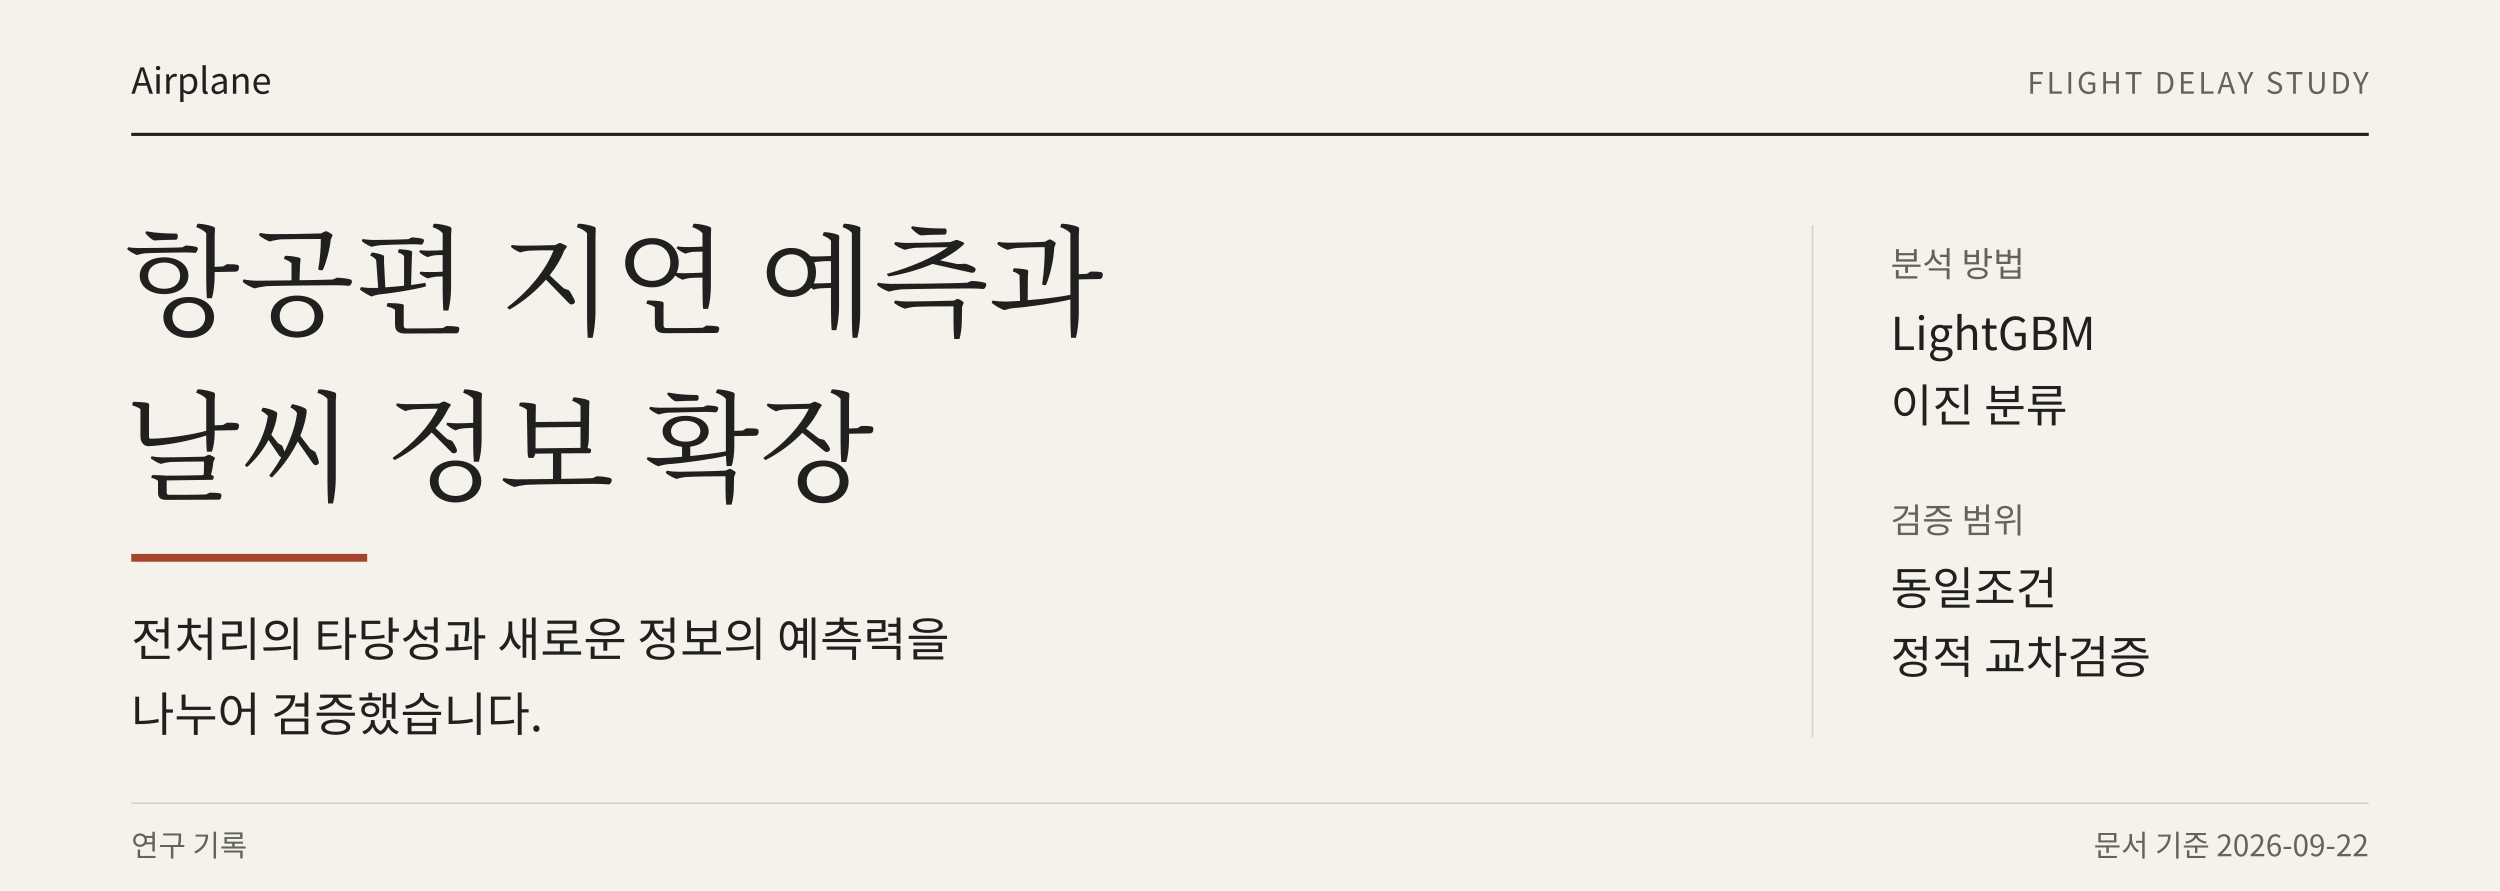
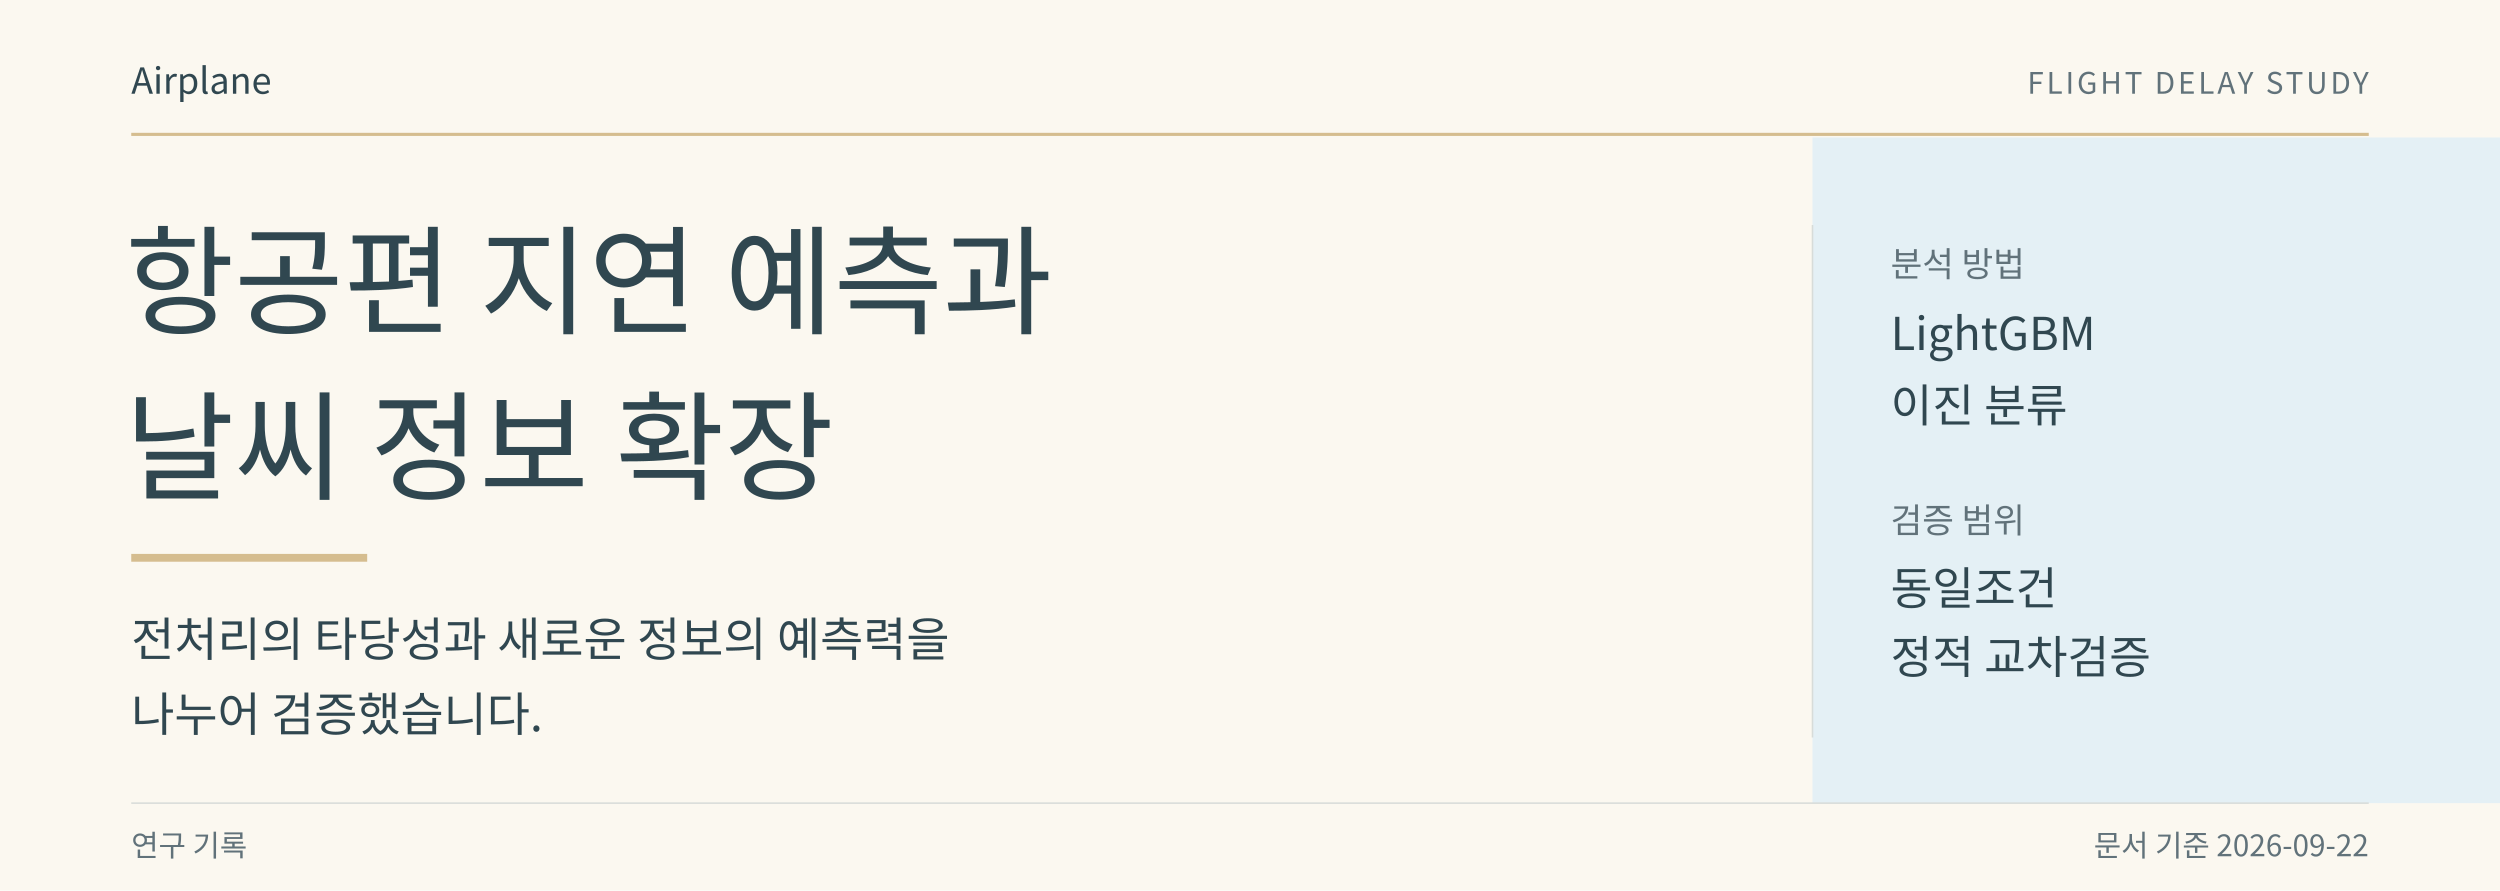
<svg xmlns="http://www.w3.org/2000/svg" width="1600" height="570" viewBox="0 0 1600 570" role="img" aria-labelledby="title desc">
-   <rect width="1600" height="570" fill="#F5F2EB" />
-   <text x="84" y="60" fill="#20201E" font-family="Noto Sans CJK KR, Malgun Gothic, Apple SD Gothic Neo, sans-serif" font-size="23" font-weight="500" text-anchor="start" style="font-variant-numeric:tabular-nums">Airplane</text>
-   <text x="1516" y="60" fill="#62635D" font-family="Noto Sans CJK KR, Malgun Gothic, Apple SD Gothic Neo, sans-serif" font-size="19" font-weight="400" text-anchor="end" style="font-variant-numeric:tabular-nums" letter-spacing="1.8">FLIGHT DELAY STUDY</text>
-   <line x1="84" y1="86" x2="1516" y2="86" stroke="#20201E" stroke-width="2" />
-   <text x="80" y="208" fill="#20201E" font-family="Noto Serif CJK KR, Nanum Myeongjo, Batang, serif" font-size="76" font-weight="500" text-anchor="start" style="font-variant-numeric:tabular-nums">항공편 지연 예측과</text>
-   <text x="80" y="314" fill="#20201E" font-family="Noto Serif CJK KR, Nanum Myeongjo, Batang, serif" font-size="76" font-weight="500" text-anchor="start" style="font-variant-numeric:tabular-nums">날씨 정보 확장</text>
-   <line x1="84" y1="357" x2="235" y2="357" stroke="#A5442B" stroke-width="5" />
-   <text x="84" y="420" fill="#20201E" font-family="Noto Sans CJK KR, Malgun Gothic, Apple SD Gothic Neo, sans-serif" font-size="30" font-weight="400" text-anchor="start" style="font-variant-numeric:tabular-nums">전처리의 타당성과 새로운 정보의 예측력을</text>
-   <text x="84" y="468" fill="#20201E" font-family="Noto Sans CJK KR, Malgun Gothic, Apple SD Gothic Neo, sans-serif" font-size="30" font-weight="400" text-anchor="start" style="font-variant-numeric:tabular-nums">나누어 검증했습니다.</text>
-   <line x1="1160" y1="144" x2="1160" y2="472" stroke="#D4D1C8" stroke-width="1" />
-   <text x="1210" y="177" fill="#62635D" font-family="Noto Sans CJK KR, Malgun Gothic, Apple SD Gothic Neo, sans-serif" font-size="22" font-weight="400" text-anchor="start" style="font-variant-numeric:tabular-nums">분석 방법</text>
-   <text x="1210" y="224" fill="#20201E" font-family="Noto Sans CJK KR, Malgun Gothic, Apple SD Gothic Neo, sans-serif" font-size="29" font-weight="500" text-anchor="start" style="font-variant-numeric:tabular-nums">LightGBM</text>
-   <text x="1210" y="270" fill="#20201E" font-family="Noto Sans CJK KR, Malgun Gothic, Apple SD Gothic Neo, sans-serif" font-size="29" font-weight="500" text-anchor="start" style="font-variant-numeric:tabular-nums">이진 분류</text>
-   <text x="1210" y="341" fill="#62635D" font-family="Noto Sans CJK KR, Malgun Gothic, Apple SD Gothic Neo, sans-serif" font-size="22" font-weight="400" text-anchor="start" style="font-variant-numeric:tabular-nums">검증 범위</text>
-   <text x="1210" y="387" fill="#20201E" font-family="Noto Sans CJK KR, Malgun Gothic, Apple SD Gothic Neo, sans-serif" font-size="29" font-weight="500" text-anchor="start" style="font-variant-numeric:tabular-nums">동일조건</text>
-   <text x="1210" y="431" fill="#20201E" font-family="Noto Sans CJK KR, Malgun Gothic, Apple SD Gothic Neo, sans-serif" font-size="29" font-weight="500" text-anchor="start" style="font-variant-numeric:tabular-nums">정적 교차검증</text>
-   <line x1="84" y1="514" x2="1516" y2="514" stroke="#D4D1C8" stroke-width="1" />
-   <text x="84" y="548" fill="#62635D" font-family="Noto Sans CJK KR, Malgun Gothic, Apple SD Gothic Neo, sans-serif" font-size="19" font-weight="400" text-anchor="start" style="font-variant-numeric:tabular-nums">연구 기록</text>
-   <text x="1516" y="548" fill="#62635D" font-family="Noto Sans CJK KR, Malgun Gothic, Apple SD Gothic Neo, sans-serif" font-size="19" font-weight="400" text-anchor="end" style="font-variant-numeric:tabular-nums">문서 기준 2026-09-22</text>
+   <rect width="1600" height="570" fill="#FBF8F0" />
+   <rect x="1160" y="88" width="440" height="426" fill="#E4F0F5" />
+   <text x="84" y="60" fill="#304750" font-family="Noto Sans CJK KR, Malgun Gothic, Apple SD Gothic Neo, sans-serif" font-size="23" font-weight="500" text-anchor="start" style="font-variant-numeric:tabular-nums">Airplane</text>
+   <text x="1516" y="60" fill="#61727A" font-family="Noto Sans CJK KR, Malgun Gothic, Apple SD Gothic Neo, sans-serif" font-size="19" font-weight="400" text-anchor="end" style="font-variant-numeric:tabular-nums" letter-spacing="1.8">FLIGHT DELAY STUDY</text>
+   <line x1="84" y1="86" x2="1516" y2="86" stroke="#D5BD8F" stroke-width="2" />
+   <text x="80" y="208" fill="#304750" font-family="Noto Sans CJK KR, Malgun Gothic, Apple SD Gothic Neo, sans-serif" font-size="76" font-weight="500" text-anchor="start" style="font-variant-numeric:tabular-nums">항공편 지연 예측과</text>
+   <text x="80" y="314" fill="#304750" font-family="Noto Sans CJK KR, Malgun Gothic, Apple SD Gothic Neo, sans-serif" font-size="76" font-weight="500" text-anchor="start" style="font-variant-numeric:tabular-nums">날씨 정보 확장</text>
+   <line x1="84" y1="357" x2="235" y2="357" stroke="#D5BD8F" stroke-width="5" />
+   <text x="84" y="420" fill="#304750" font-family="Noto Sans CJK KR, Malgun Gothic, Apple SD Gothic Neo, sans-serif" font-size="30" font-weight="400" text-anchor="start" style="font-variant-numeric:tabular-nums">전처리의 타당성과 새로운 정보의 예측력을</text>
+   <text x="84" y="468" fill="#304750" font-family="Noto Sans CJK KR, Malgun Gothic, Apple SD Gothic Neo, sans-serif" font-size="30" font-weight="400" text-anchor="start" style="font-variant-numeric:tabular-nums">나누어 검증했습니다.</text>
+   <line x1="1160" y1="144" x2="1160" y2="472" stroke="#D7DCD9" stroke-width="1" />
+   <text x="1210" y="177" fill="#61727A" font-family="Noto Sans CJK KR, Malgun Gothic, Apple SD Gothic Neo, sans-serif" font-size="22" font-weight="400" text-anchor="start" style="font-variant-numeric:tabular-nums">분석 방법</text>
+   <text x="1210" y="224" fill="#304750" font-family="Noto Sans CJK KR, Malgun Gothic, Apple SD Gothic Neo, sans-serif" font-size="29" font-weight="500" text-anchor="start" style="font-variant-numeric:tabular-nums">LightGBM</text>
+   <text x="1210" y="270" fill="#304750" font-family="Noto Sans CJK KR, Malgun Gothic, Apple SD Gothic Neo, sans-serif" font-size="29" font-weight="500" text-anchor="start" style="font-variant-numeric:tabular-nums">이진 분류</text>
+   <text x="1210" y="341" fill="#61727A" font-family="Noto Sans CJK KR, Malgun Gothic, Apple SD Gothic Neo, sans-serif" font-size="22" font-weight="400" text-anchor="start" style="font-variant-numeric:tabular-nums">검증 범위</text>
+   <text x="1210" y="387" fill="#304750" font-family="Noto Sans CJK KR, Malgun Gothic, Apple SD Gothic Neo, sans-serif" font-size="29" font-weight="500" text-anchor="start" style="font-variant-numeric:tabular-nums">동일조건</text>
+   <text x="1210" y="431" fill="#304750" font-family="Noto Sans CJK KR, Malgun Gothic, Apple SD Gothic Neo, sans-serif" font-size="29" font-weight="500" text-anchor="start" style="font-variant-numeric:tabular-nums">정적 교차검증</text>
+   <line x1="84" y1="514" x2="1516" y2="514" stroke="#D7DCD9" stroke-width="1" />
+   <text x="84" y="548" fill="#61727A" font-family="Noto Sans CJK KR, Malgun Gothic, Apple SD Gothic Neo, sans-serif" font-size="19" font-weight="400" text-anchor="start" style="font-variant-numeric:tabular-nums">연구 기록</text>
+   <text x="1516" y="548" fill="#61727A" font-family="Noto Sans CJK KR, Malgun Gothic, Apple SD Gothic Neo, sans-serif" font-size="19" font-weight="400" text-anchor="end" style="font-variant-numeric:tabular-nums">문서 기준 2026-09-22</text>
</svg>
